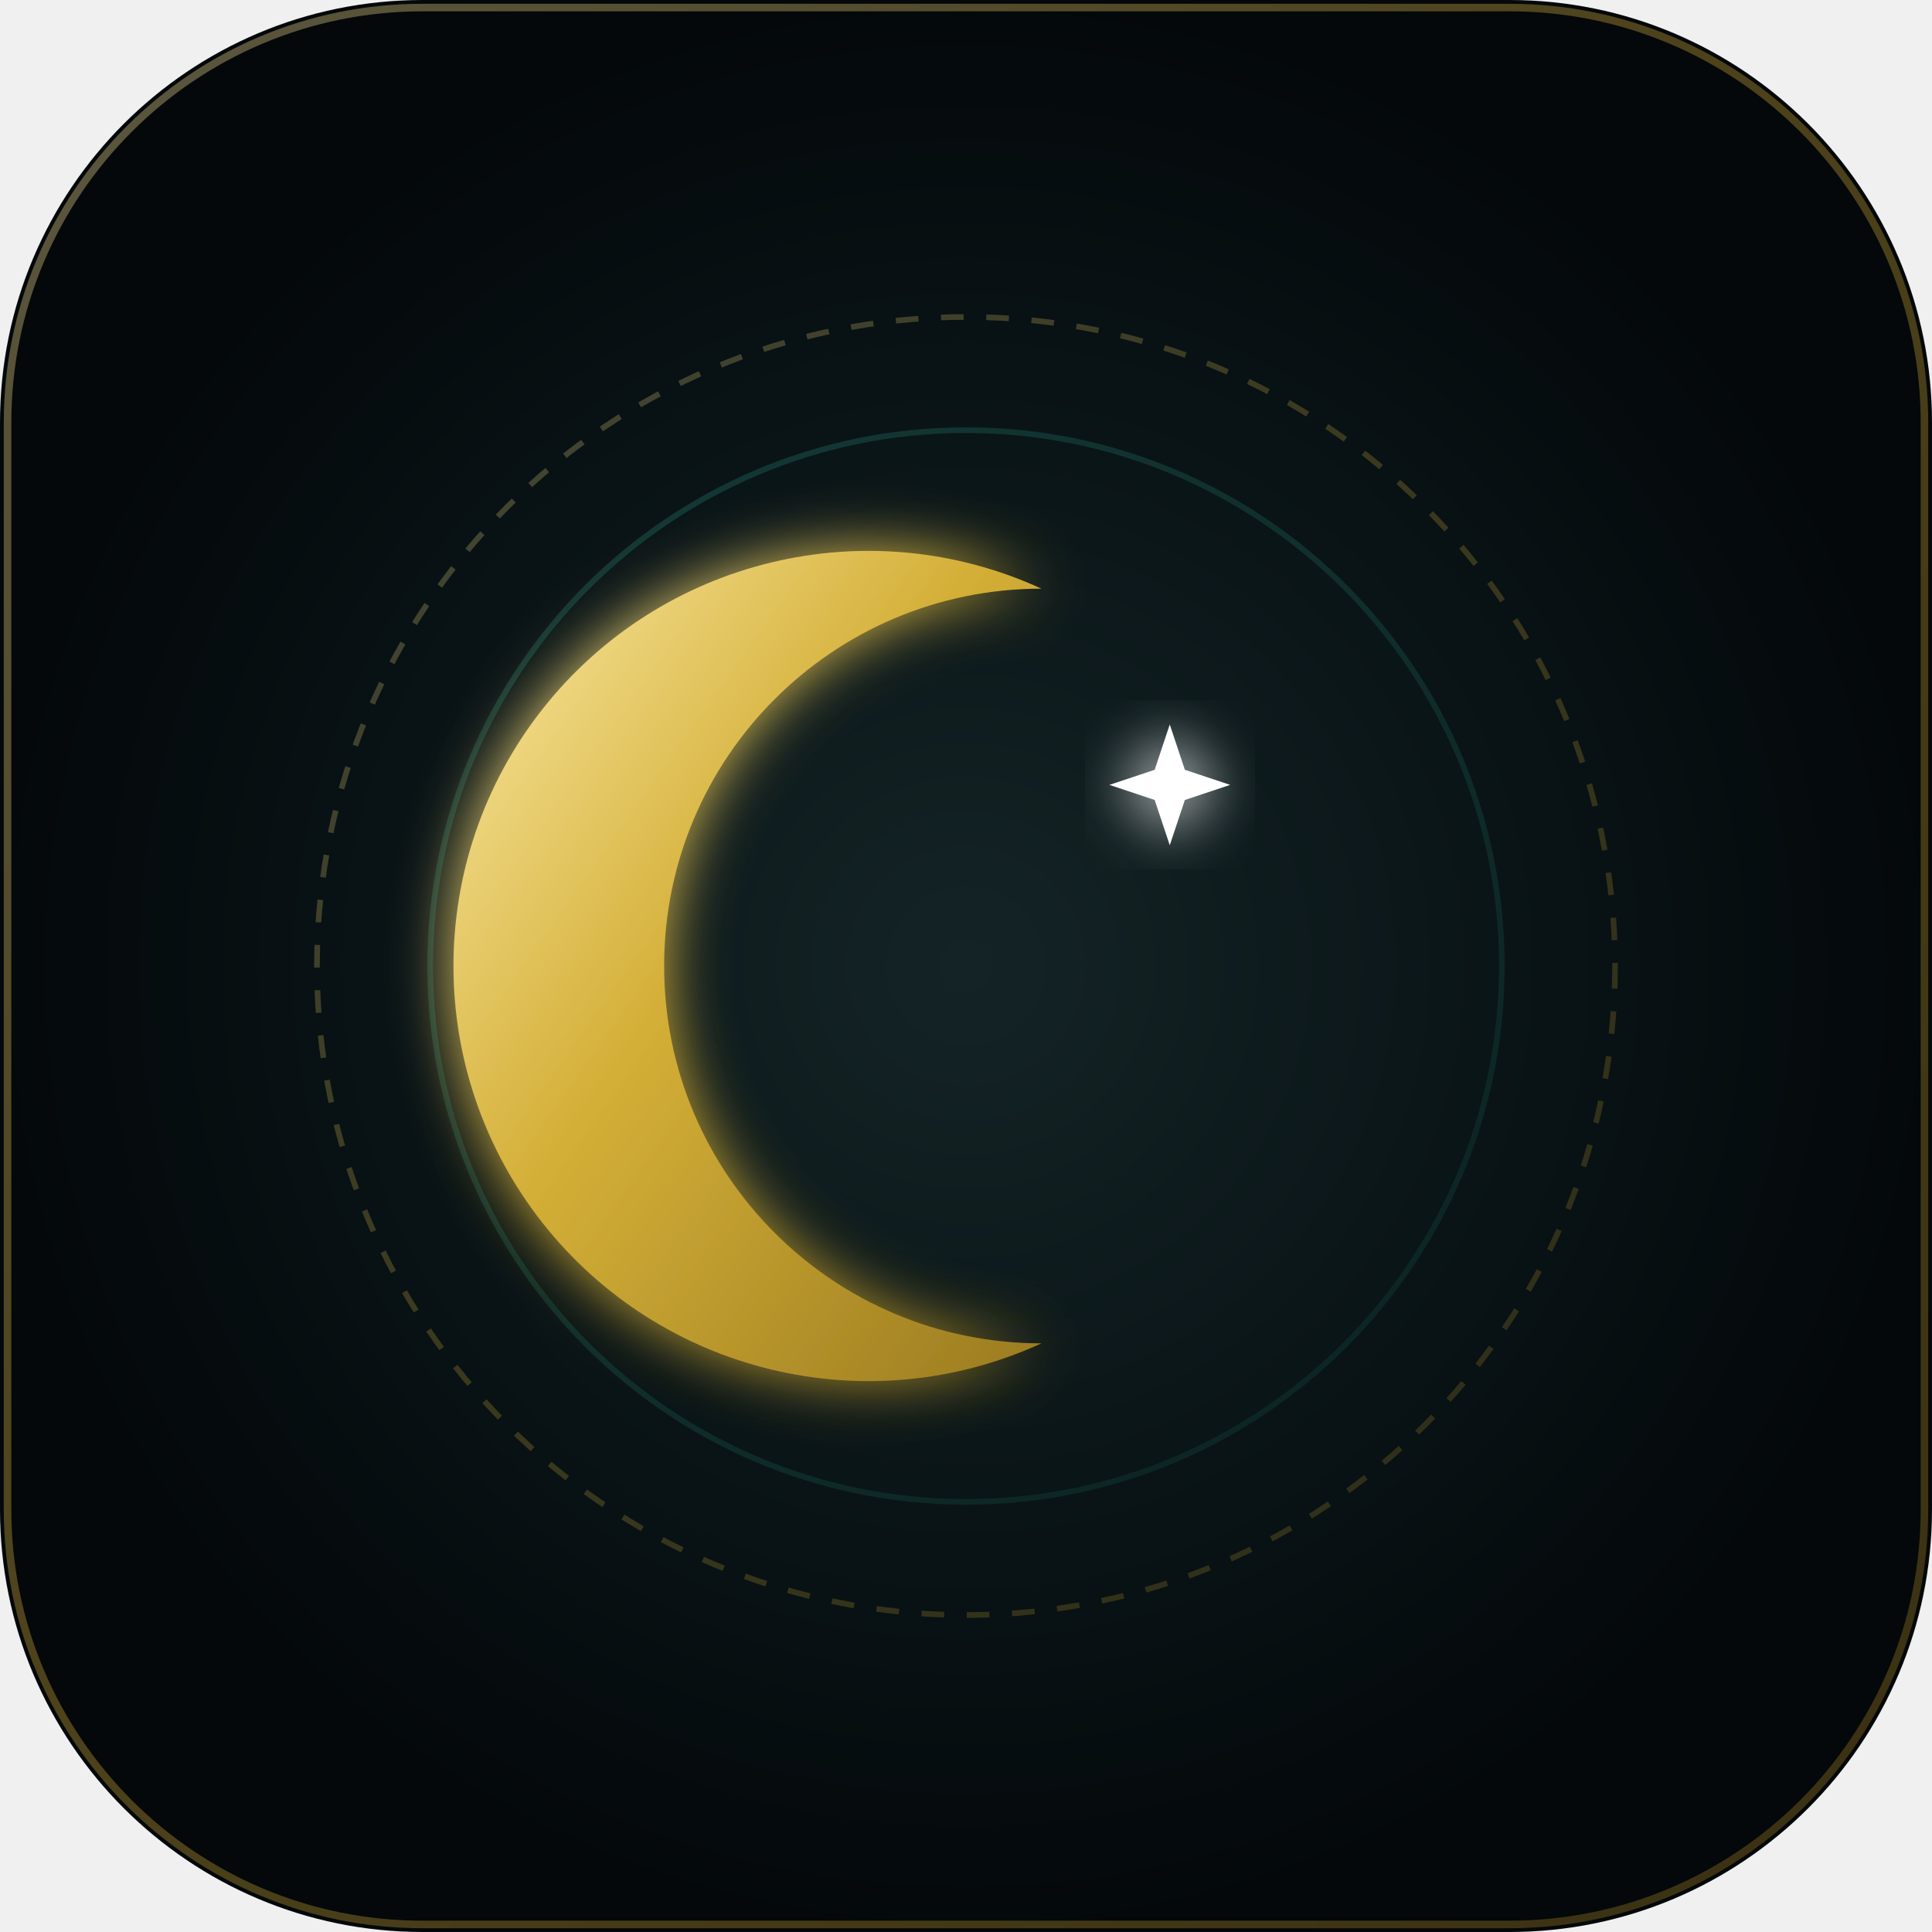
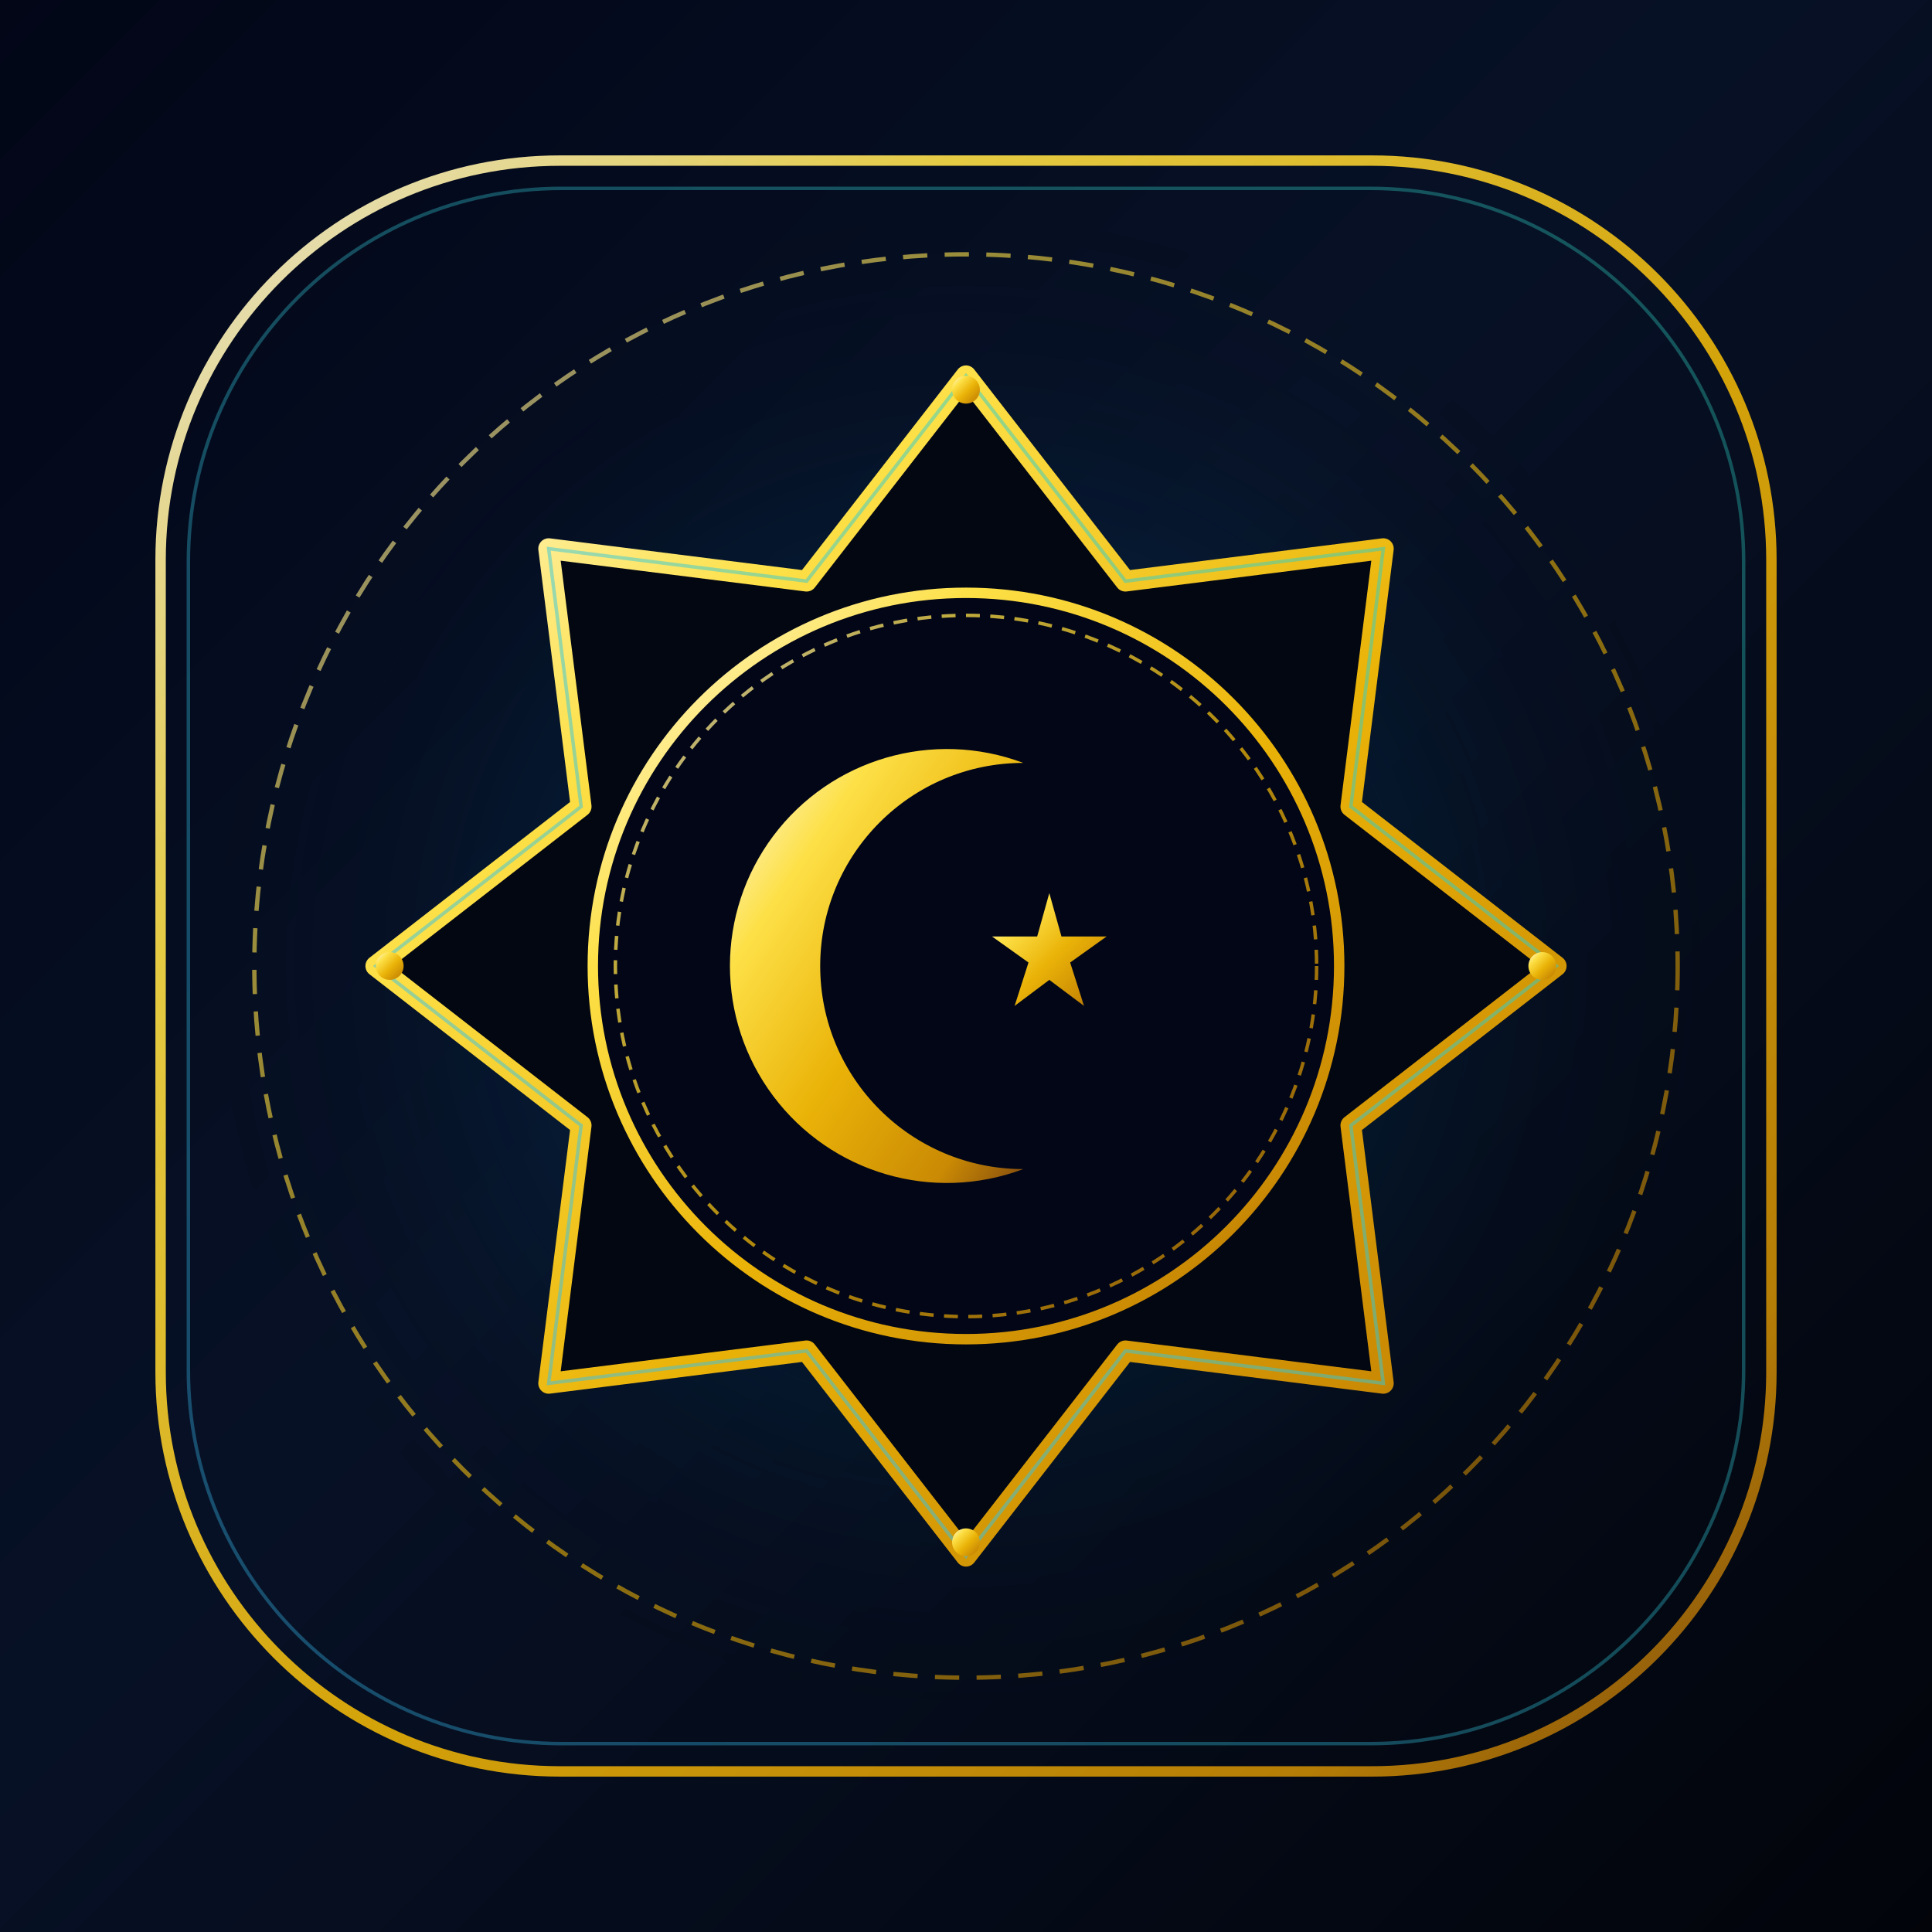
- <svg xmlns="http://www.w3.org/2000/svg" viewBox="0 0 512 512" width="512" height="512">
+ <svg xmlns="http://www.w3.org/2000/svg" width="1024" height="1024" viewBox="0 0 1024 1024">
  <defs>
-     <radialGradient id="bgGrad" cx="50%" cy="50%" r="50%">
-       <stop offset="0%" stop-color="#142426" />
-       <stop offset="60%" stop-color="#091316" />
-       <stop offset="100%" stop-color="#04080a" />
+     <linearGradient id="iconBg" x1="0%" y1="0%" x2="100%" y2="100%">
+       <stop offset="0%" stop-color="#020617" />
+       <stop offset="45%" stop-color="#071126" />
+       <stop offset="100%" stop-color="#02040a" />
+     </linearGradient>
+     <radialGradient id="spiritualGlow" cx="50%" cy="50%" r="50%">
+       <stop offset="0%" stop-color="#eab308" stop-opacity="0.32" />
+       <stop offset="35%" stop-color="#0284c7" stop-opacity="0.16" />
+       <stop offset="100%" stop-color="#000000" stop-opacity="0" />
    </radialGradient>
-     <linearGradient id="goldGrad" x1="0%" y1="0%" x2="100%" y2="100%">
-       <stop offset="0%" stop-color="#FCEBA7" />
-       <stop offset="45%" stop-color="#D4AF37" />
-       <stop offset="100%" stop-color="#9A7B20" />
+     <linearGradient id="pureGold" x1="0%" y1="0%" x2="100%" y2="100%">
+       <stop offset="0%" stop-color="#fffbeb" />
+       <stop offset="25%" stop-color="#fde047" />
+       <stop offset="55%" stop-color="#eab308" />
+       <stop offset="85%" stop-color="#ca8a04" />
+       <stop offset="100%" stop-color="#854d0e" />
    </linearGradient>
-     <linearGradient id="tealGrad" x1="0%" y1="0%" x2="100%" y2="100%">
-       <stop offset="0%" stop-color="#3CD5B9" />
-       <stop offset="100%" stop-color="#0E584D" />
+     <linearGradient id="cyanSheen" x1="0%" y1="100%" x2="100%" y2="0%">
+       <stop offset="0%" stop-color="#38bdf8" />
+       <stop offset="100%" stop-color="#2dd4bf" />
    </linearGradient>
-     <filter id="glow" x="-20%" y="-20%" width="140%" height="140%">
-       <feGaussianBlur stdDeviation="8" result="blur" />
-       <feComposite in="SourceGraphic" in2="blur" operator="over" />
-     </filter>
  </defs>
-   <rect width="512" height="512" rx="112" fill="url(#bgGrad)" />
-   <rect width="508" height="508" x="2" y="2" rx="110" fill="none" stroke="url(#goldGrad)" stroke-width="2" opacity="0.35" />
-   <circle cx="256" cy="256" r="172" fill="none" stroke="url(#goldGrad)" stroke-width="1.5" opacity="0.25" stroke-dasharray="6 6" />
-   <circle cx="256" cy="256" r="142" fill="none" stroke="url(#tealGrad)" stroke-width="1.5" opacity="0.2" />
-   <path d="M 276 156 A 110 110 0 1 0 276 356 A 84 84 0 1 1 276 156 Z" fill="url(#goldGrad)" filter="url(#glow)" />
-   <g transform="translate(256, 256)" stroke="url(#goldGrad)" stroke-linecap="round" opacity="0.95">
-     <line x1="28" y1="-32" x2="28" y2="32" stroke-width="6" />
-     <line x1="44" y1="-50" x2="44" y2="50" stroke-width="6" />
-     <line x1="60" y1="-26" x2="60" y2="26" stroke-width="6" />
-     <line x1="76" y1="-12" x2="76" y2="12" stroke-width="5" />
+   <rect width="1024" height="1024" fill="url(#iconBg)" />
+   <g transform="translate(512, 512) scale(0.92) translate(-512, -512)">
+     <circle cx="512" cy="512" r="450" fill="url(#spiritualGlow)" />
+     <rect x="48" y="48" width="928" height="928" rx="230" fill="none" stroke="url(#pureGold)" stroke-width="6" stroke-opacity="0.9" />
+     <rect x="64" y="64" width="896" height="896" rx="215" fill="none" stroke="url(#cyanSheen)" stroke-width="2" stroke-opacity="0.35" />
+     <circle cx="512" cy="512" r="410" fill="none" stroke="url(#pureGold)" stroke-width="2.5" stroke-dasharray="14 10" stroke-opacity="0.6" />
+     <polygon points="512,172 603.844,290.269 752.416,271.584 733.731,420.156 852,512 733.731,603.844 752.416,752.416 603.844,733.731 512,852 420.156,733.731 271.584,752.416 290.269,603.844 172,512 290.269,420.156 271.584,271.584 420.156,290.269" fill="#030712" stroke="url(#pureGold)" stroke-width="12" stroke-linejoin="round" />
+     <polygon points="512,172 603.844,290.269 752.416,271.584 733.731,420.156 852,512 733.731,603.844 752.416,752.416 603.844,733.731 512,852 420.156,733.731 271.584,752.416 290.269,603.844 172,512 290.269,420.156 271.584,271.584 420.156,290.269" fill="none" stroke="url(#cyanSheen)" stroke-width="2" stroke-opacity="0.5" />
+     <circle cx="512" cy="512" r="215" fill="#020617" stroke="url(#pureGold)" stroke-width="6" />
+     <circle cx="512" cy="512" r="202" fill="none" stroke="url(#pureGold)" stroke-width="2" stroke-dasharray="8 6" stroke-opacity="0.75" />
+     <path d="M 545,395 A 125,125 0 1,0 545,629 A 100,100 0 1,1 545,395 Z" fill="url(#pureGold)" />
+     <polygon points="         560,470 567,495 593,495 572,510 580,535 560,520 540,535 548,510 527,495 553,495" fill="url(#pureGold)" />
+     <circle cx="512" cy="180" r="8" fill="url(#pureGold)" />
+     <circle cx="512" cy="844" r="8" fill="url(#pureGold)" />
+     <circle cx="180" cy="512" r="8" fill="url(#pureGold)" />
+     <circle cx="844" cy="512" r="8" fill="url(#pureGold)" />
  </g>
-   <polygon points="310,192 314,204 326,208 314,212 310,224 306,212 294,208 306,204" fill="#FFFFFF" filter="url(#glow)" />
</svg>
